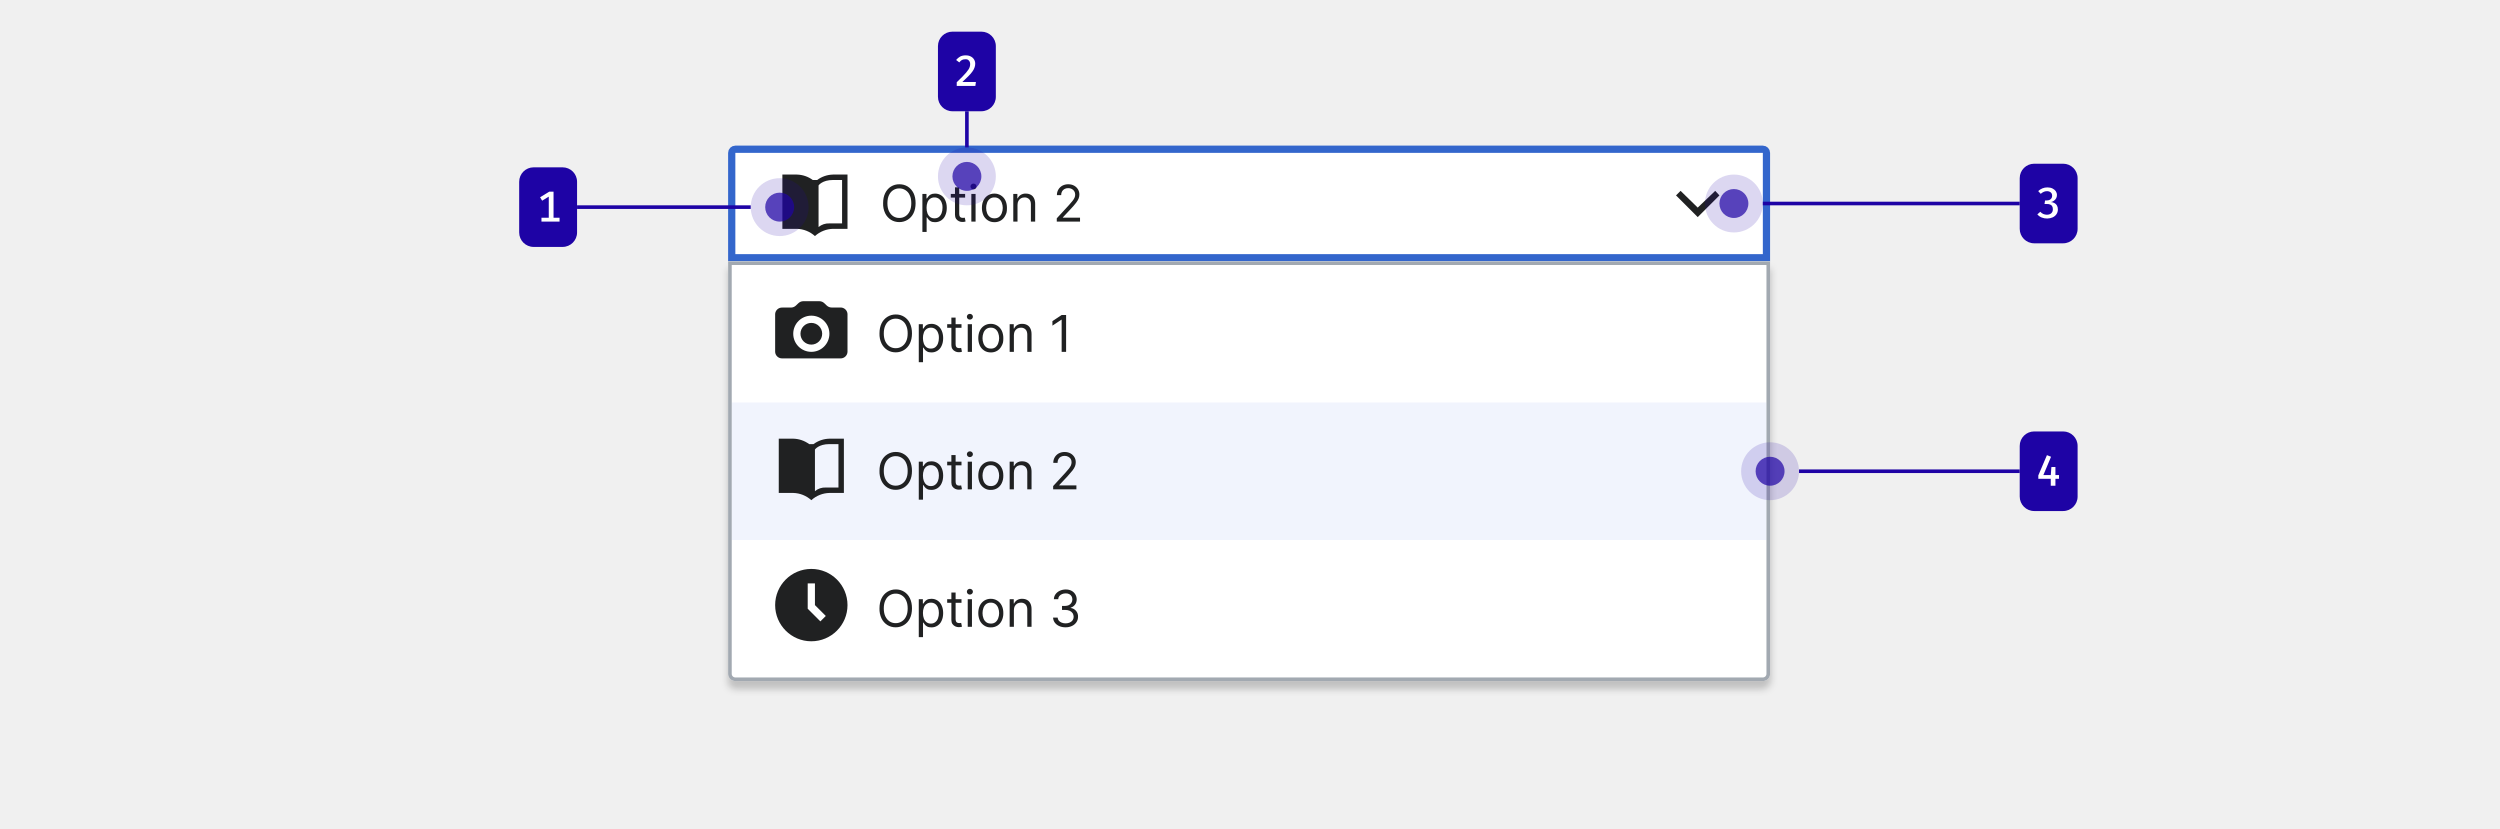
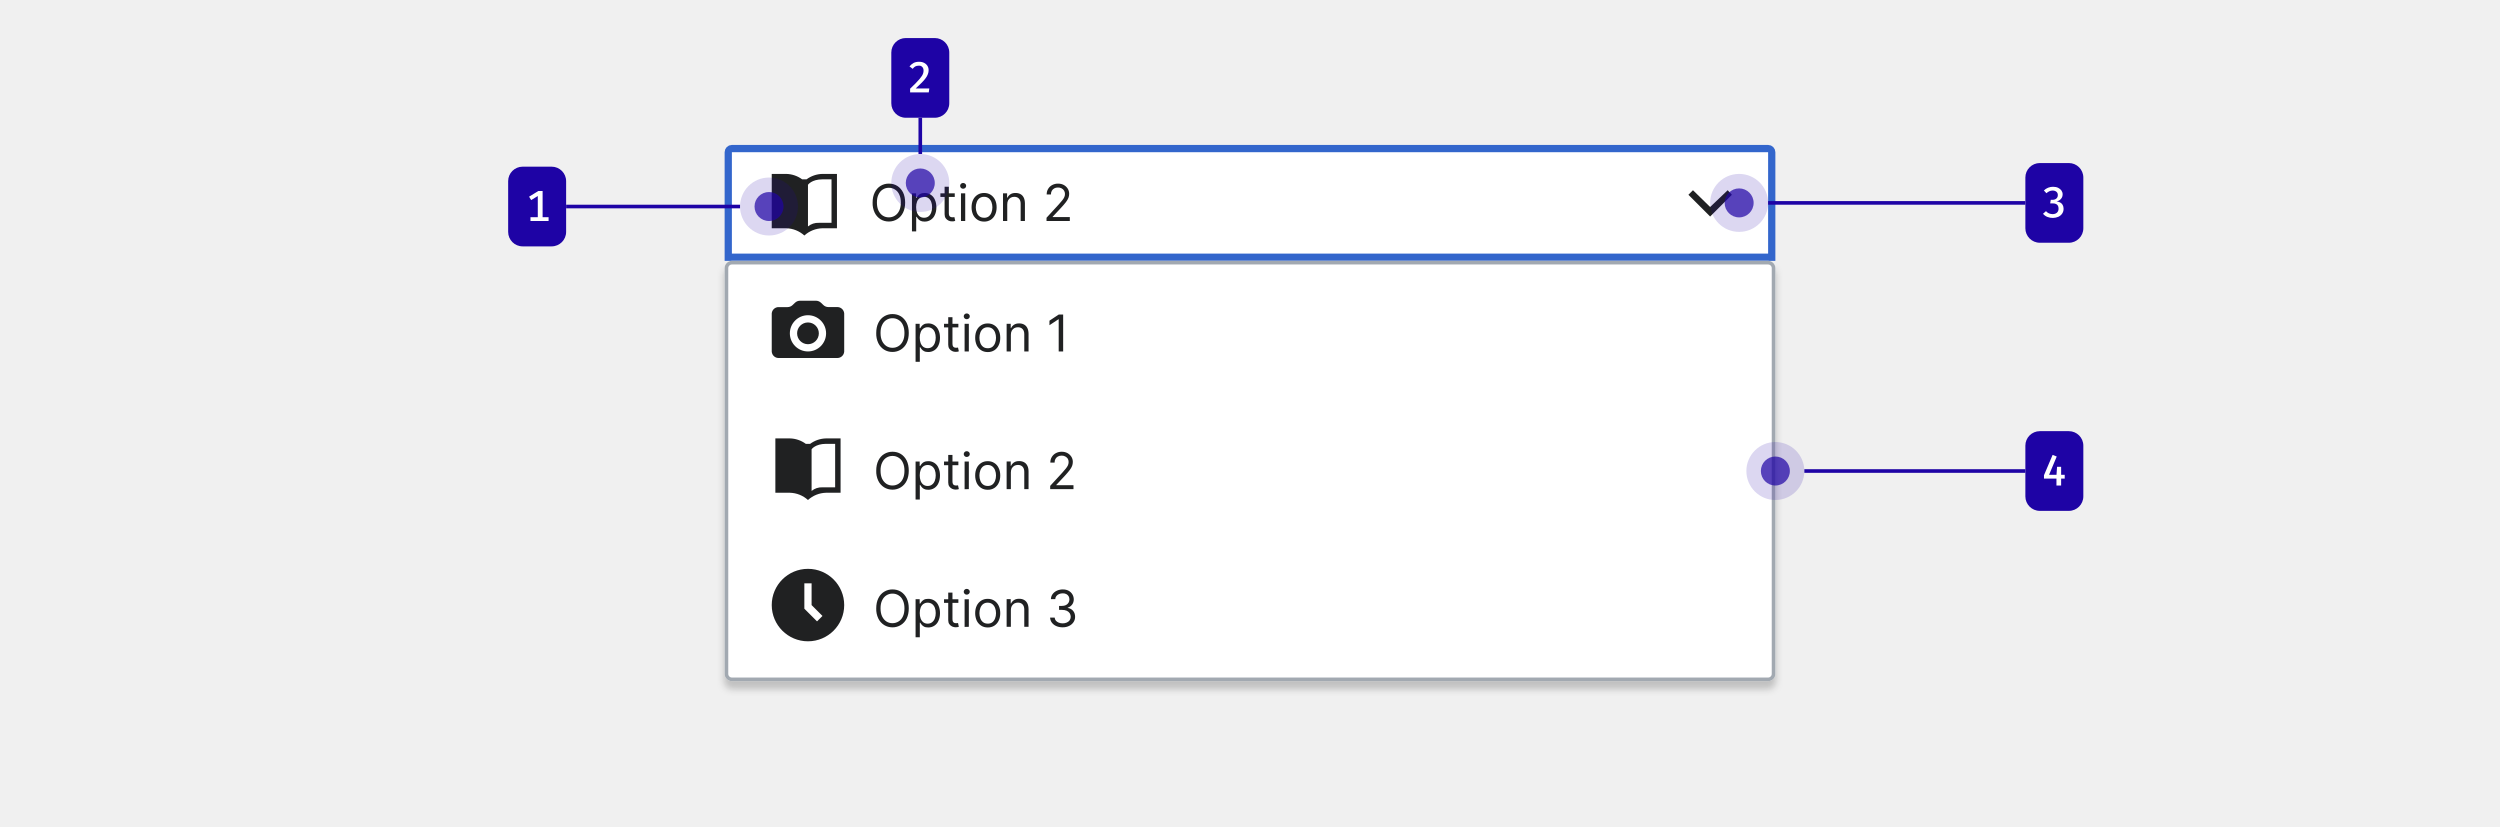
- <svg xmlns="http://www.w3.org/2000/svg" width="691" height="229" fill="none" viewBox="0 0 691 229">
-   <path fill="#fff" d="M202.25 42.25a1 1 0 0 1 1-1h284a1 1 0 0 1 1 1v29h-286z" />
-   <path fill="#202122" fill-rule="evenodd" d="M225.86 49.75a7.7 7.7 0 0 1 4.39-1.5h4v15h-4a7.7 7.7 0 0 0-5 2 7.7 7.7 0 0 0-5-2h-4v-15h4a7.7 7.7 0 0 1 4.4 1.5h1.2Zm3.39 12h3.5v-12h-2.5c-3 0-4 1.5-4 1.5v11.5a4.4 4.4 0 0 1 3-1" clip-rule="evenodd" />
-   <path fill="#202122" d="M253.07 56.16q0 1.6-.58 2.78a4.3 4.3 0 0 1-3.91 2.45q-1.3 0-2.32-.64a4.4 4.4 0 0 1-1.6-1.8 6 6 0 0 1-.57-2.8q0-1.6.58-2.77.58-1.18 1.6-1.82a4.3 4.3 0 0 1 2.31-.63q1.3 0 2.32.63 1 .64 1.6 1.81.57 1.19.57 2.79m-1.19 0q0-1.33-.44-2.23a3 3 0 0 0-1.19-1.38 3 3 0 0 0-1.67-.47 3 3 0 0 0-1.68.47q-.75.47-1.18 1.38-.44.9-.44 2.23 0 1.32.44 2.23.45.9 1.18 1.38a3 3 0 0 0 1.68.47 3 3 0 0 0 1.67-.47q.75-.47 1.19-1.38t.44-2.23m3.07 7.95v-10.5h1.13v1.22h.14l.36-.51q.22-.32.66-.56t1.19-.25a3 3 0 0 1 2.84 1.85q.42.9.42 2.1t-.42 2.1a3 3 0 0 1-2.83 1.85q-.74 0-1.17-.24a2 2 0 0 1-.68-.57l-.37-.52h-.1v4.03zm1.15-6.68q0 .87.25 1.53.26.66.74 1.03.5.36 1.2.36.74 0 1.22-.38.5-.4.75-1.06t.25-1.48c0-.82-.08-1.02-.24-1.45a2.3 2.3 0 0 0-.75-1.03 2 2 0 0 0-1.23-.38 2 2 0 0 0-1.94 1.36q-.25.65-.25 1.5m10.66-3.82v1h-3.96v-1zm-2.8-1.83h1.17v7.28q0 .5.14.75a.7.7 0 0 0 .38.33q.23.08.49.08l.32-.02.2-.04.23 1.05a2 2 0 0 1-.87.14 2 2 0 0 1-.97-.21 2 2 0 0 1-.79-.66 2 2 0 0 1-.3-1.1zm4.52 9.47v-7.64h1.17v7.64zm.6-8.91a.8.8 0 0 1-.6-.23.8.8 0 0 1-.24-.57.8.8 0 0 1 .24-.56.8.8 0 0 1 .6-.23q.34 0 .58.23a.7.7 0 0 1 .25.56.7.7 0 0 1-.25.57.8.8 0 0 1-.58.23m5.78 9.07q-1.04 0-1.81-.5a3.4 3.4 0 0 1-1.22-1.37 5 5 0 0 1-.43-2.07q0-1.2.43-2.08a3.3 3.3 0 0 1 1.22-1.38 3.3 3.3 0 0 1 1.81-.5 3.3 3.3 0 0 1 3.02 1.88q.44.9.44 2.08c0 1.18-.14 1.48-.44 2.07a3.3 3.3 0 0 1-1.2 1.38 3.3 3.3 0 0 1-1.82.49m0-1.06q.79 0 1.3-.4a2.4 2.4 0 0 0 .74-1.06 4 4 0 0 0 0-2.85 2.4 2.4 0 0 0-.75-1.07 2 2 0 0 0-1.29-.4 2 2 0 0 0-1.3.4 2.4 2.4 0 0 0-.74 1.08 4 4 0 0 0-.25 1.42q0 .77.25 1.42.24.66.75 1.06.5.4 1.3.4Zm6.38-3.7v4.6h-1.17v-7.64h1.13v1.2h.1q.27-.59.82-.94a2.5 2.5 0 0 1 1.41-.36q.78 0 1.36.32.59.31.9.96.33.63.33 1.6v4.86h-1.18v-4.77q0-.9-.46-1.4a1.7 1.7 0 0 0-1.29-.51q-.55 0-1 .24a2 2 0 0 0-.7.71q-.25.47-.25 1.14Zm10.85 4.6v-.9l3.37-3.67q.58-.64.97-1.13a4 4 0 0 0 .57-.9 2 2 0 0 0 .18-.9 1.7 1.7 0 0 0-.95-1.53 2 2 0 0 0-1-.22q-.59 0-1.02.25-.43.24-.67.67a2 2 0 0 0-.23 1.01h-1.18a2.9 2.9 0 0 1 1.54-2.63 3.4 3.4 0 0 1 1.6-.37q.9 0 1.6.38.68.37 1.08 1.02.39.64.39 1.42 0 .57-.2 1.1t-.7 1.19a21 21 0 0 1-1.37 1.59l-2.29 2.45v.08h4.74v1.09z" />
-   <path fill="#202122" fill-rule="evenodd" d="m475.25 54.01-1.16-1.26-4.84 4.63-4.74-4.63-1.26 1.26 6 6z" clip-rule="evenodd" />
-   <path stroke="#36C" stroke-linecap="square" stroke-width="2" d="M202.25 42.25a1 1 0 0 1 1-1h284a1 1 0 0 1 1 1v29h-286z" />
+ <svg xmlns="http://www.w3.org/2000/svg" width="690" height="228" fill="none" viewBox="0 0 690 228">
+   <path fill="#fff" d="M202 41h286a1 1 0 0 1 1 1v29H201V42a1 1 0 0 1 1-1" />
+   <path stroke="#36C" stroke-linecap="square" stroke-width="2" d="M202 41h286a1 1 0 0 1 1 1v29H201V42a1 1 0 0 1 1-1Z" />
+   <path fill="#202122" fill-rule="evenodd" d="M222.6 49.5A7.7 7.7 0 0 1 227 48h4v15h-4a7.7 7.7 0 0 0-5 2 7.7 7.7 0 0 0-5-2h-4V48h4a7.7 7.7 0 0 1 4.4 1.5zm3.4 12h3.5v-12H227c-3 0-4 1.5-4 1.5v11.5a4.4 4.4 0 0 1 3-1" clip-rule="evenodd" />
+   <path fill="#202122" d="M249.82 55.91q0 1.6-.58 2.78a4.3 4.3 0 0 1-3.91 2.45q-1.3 0-2.32-.64a4.4 4.4 0 0 1-1.6-1.8 6 6 0 0 1-.57-2.8q0-1.6.58-2.77.58-1.18 1.6-1.82a4.3 4.3 0 0 1 2.31-.63q1.3 0 2.32.63 1 .64 1.6 1.81.57 1.19.57 2.79m-1.19 0q0-1.33-.44-2.23A3 3 0 0 0 247 52.3a3 3 0 0 0-1.67-.47 3 3 0 0 0-1.68.47q-.75.47-1.18 1.38-.45.9-.44 2.23 0 1.33.44 2.23.45.9 1.18 1.38a3 3 0 0 0 1.68.47 3 3 0 0 0 1.67-.47q.75-.47 1.19-1.38t.44-2.23m3.07 7.95v-10.5h1.13v1.22h.14l.36-.51q.23-.32.66-.56t1.19-.25a3 3 0 0 1 2.84 1.85q.42.9.42 2.1t-.42 2.1a3 3 0 0 1-2.83 1.85q-.74 0-1.17-.24a2 2 0 0 1-.68-.57l-.37-.52h-.1v4.03zm1.15-6.68q0 .87.25 1.53.26.66.74 1.03.5.36 1.2.36.73 0 1.23-.38.5-.4.74-1.06.25-.66.25-1.48 0-.8-.24-1.45a2.3 2.3 0 0 0-.75-1.03 2 2 0 0 0-1.23-.38 2 2 0 0 0-1.94 1.36q-.25.65-.25 1.5m10.66-3.82v1h-3.96v-1zm-2.8-1.83h1.17v7.28q0 .5.14.75a.7.7 0 0 0 .38.33q.23.08.49.08l.32-.02.2-.04.23 1.05a2 2 0 0 1-.87.14 2 2 0 0 1-.97-.21 2 2 0 0 1-.79-.66q-.3-.44-.3-1.1zm4.52 9.47v-7.64h1.17V61zm.6-8.91a.8.8 0 0 1-.6-.23.8.8 0 0 1-.24-.56.8.8 0 0 1 .24-.57.8.8 0 0 1 .6-.23q.33 0 .58.23a.7.7 0 0 1 .25.57.7.7 0 0 1-.25.56.8.8 0 0 1-.58.23m5.78 9.07q-1.04 0-1.81-.5a3.4 3.4 0 0 1-1.22-1.37 5 5 0 0 1-.43-2.07q0-1.2.43-2.08a3.3 3.3 0 0 1 1.22-1.38q.78-.5 1.81-.5 1.05 0 1.81.5.78.49 1.21 1.38.44.9.44 2.08t-.44 2.07a3.3 3.3 0 0 1-1.2 1.38 3.3 3.3 0 0 1-1.82.49m0-1.05q.78 0 1.3-.4a2.4 2.4 0 0 0 .74-1.07q.25-.64.25-1.42 0-.75-.25-1.42a2.4 2.4 0 0 0-.75-1.07 2 2 0 0 0-1.29-.41 2 2 0 0 0-1.3.4 2.4 2.4 0 0 0-.74 1.08 4 4 0 0 0-.25 1.42q0 .77.25 1.42.24.66.75 1.06.5.4 1.3.4m6.38-3.7V61h-1.17v-7.64h1.13v1.2h.1q.27-.59.82-.94.54-.36 1.41-.36.78 0 1.36.32.58.31.9.96t.33 1.6V61h-1.18v-4.77q0-.9-.46-1.4-.47-.51-1.29-.51-.55 0-1 .24a2 2 0 0 0-.7.71q-.25.47-.25 1.14M288.84 61v-.9l3.37-3.67q.58-.64.97-1.13a4 4 0 0 0 .57-.9 2 2 0 0 0 .18-.9 1.7 1.7 0 0 0-.95-1.53 2 2 0 0 0-1-.22q-.59 0-1.02.25-.43.24-.67.67a2 2 0 0 0-.23 1.01h-1.18q0-.9.42-1.57.41-.68 1.12-1.05a3.4 3.4 0 0 1 1.6-.38q.9 0 1.6.38.68.38 1.08 1.02.39.64.39 1.42 0 .57-.2 1.1t-.7 1.19a21 21 0 0 1-1.37 1.59l-2.29 2.45v.08h4.74V61z" />
+   <path fill="#202122" fill-rule="evenodd" d="m478 53.76-1.16-1.26-4.84 4.63-4.74-4.63-1.26 1.26 6 6z" clip-rule="evenodd" />
  <g filter="url(#a)">
-     <path fill="#fff" d="M201.25 72.25h288v114a2 2 0 0 1-2 2h-284a2 2 0 0 1-2-2z" />
-     <path fill="#202122" fill-rule="evenodd" d="M214.25 86.76a1.9 1.9 0 0 1 2-1.75h2.37a2 2 0 0 0 1.38-.56l.67-.64a2 2 0 0 1 1.38-.56h4.4a2 2 0 0 1 1.38.55l.67.64a2 2 0 0 0 1.38.56h2.37a1.9 1.9 0 0 1 2 1.76V97.3a1.9 1.9 0 0 1-2 1.76h-16a1.9 1.9 0 0 1-2-1.76zm13 5.49a3 3 0 1 1-6 0 3 3 0 0 1 6 0m-3 5a5 5 0 1 0 0-10 5 5 0 0 0 0 10" clip-rule="evenodd" />
-     <path fill="#202122" d="M252.07 92.16q0 1.6-.58 2.78a4.3 4.3 0 0 1-3.91 2.45q-1.3 0-2.32-.64a4.4 4.4 0 0 1-1.6-1.8 6 6 0 0 1-.57-2.8q0-1.6.58-2.78a4.3 4.3 0 0 1 3.91-2.45 4.2 4.2 0 0 1 3.92 2.45q.57 1.18.57 2.79m-1.19 0q0-1.33-.44-2.23a3 3 0 0 0-1.19-1.38 3 3 0 0 0-1.67-.47 3 3 0 0 0-1.68.47q-.75.47-1.18 1.38-.44.9-.44 2.23 0 1.32.44 2.23.45.9 1.18 1.38a3 3 0 0 0 1.68.47 3 3 0 0 0 1.67-.47q.75-.47 1.19-1.38t.44-2.23m3.07 7.95v-10.5h1.13v1.22h.14l.36-.51q.22-.32.66-.56t1.19-.25a3 3 0 0 1 2.84 1.85q.42.9.42 2.1t-.42 2.1a3 3 0 0 1-2.83 1.85q-.74 0-1.17-.25a2 2 0 0 1-.68-.56l-.37-.52h-.1v4.03zm1.15-6.68q0 .87.25 1.53.26.66.74 1.03.5.36 1.2.36.74 0 1.22-.38.5-.4.75-1.06.25-.67.25-1.48c0-.81-.08-1.02-.24-1.45a2.3 2.3 0 0 0-.75-1.03 2 2 0 0 0-1.23-.38 2 2 0 0 0-1.94 1.37 4 4 0 0 0-.25 1.5Zm10.66-3.82v1h-3.96v-1zm-2.8-1.83h1.17v7.28q0 .5.14.75a.7.7 0 0 0 .38.33q.23.08.49.08l.32-.02.2-.04.23 1.05a2 2 0 0 1-.87.14 2 2 0 0 1-.97-.21 2 2 0 0 1-.79-.66 2 2 0 0 1-.3-1.1zm4.52 9.47v-7.64h1.17v7.64zm.6-8.91a.8.8 0 0 1-.6-.23.8.8 0 0 1-.24-.56.8.8 0 0 1 .24-.57.8.8 0 0 1 .6-.23q.34 0 .58.23a.7.7 0 0 1 .25.57.7.7 0 0 1-.25.56.8.8 0 0 1-.58.23m5.78 9.07q-1.04 0-1.81-.5a3.4 3.4 0 0 1-1.22-1.37 5 5 0 0 1-.43-2.07q0-1.2.43-2.08a3.3 3.3 0 0 1 1.22-1.38 3.3 3.3 0 0 1 1.81-.5 3.3 3.3 0 0 1 3.02 1.88q.44.9.44 2.08c0 1.18-.14 1.48-.44 2.07a3.3 3.3 0 0 1-1.2 1.38 3.3 3.3 0 0 1-1.82.49m0-1.05q.79 0 1.3-.4a2.4 2.4 0 0 0 .74-1.07 4 4 0 0 0 0-2.85 2.4 2.4 0 0 0-.75-1.07 2 2 0 0 0-1.29-.4 2 2 0 0 0-1.3.4 2.4 2.4 0 0 0-.74 1.07 4 4 0 0 0-.25 1.43q0 .77.25 1.42.24.66.75 1.06.5.4 1.3.4Zm6.38-3.7v4.59h-1.17v-7.64h1.13v1.2h.1q.27-.59.82-.94a2.5 2.5 0 0 1 1.41-.36q.78 0 1.36.32.59.31.9.96.33.63.33 1.6v4.86h-1.18v-4.77q0-.9-.46-1.4a1.7 1.7 0 0 0-1.29-.51q-.55 0-1 .24a2 2 0 0 0-.7.71q-.25.47-.25 1.14m14.43-5.6v10.19h-1.23v-8.89h-.06l-2.49 1.65v-1.25l2.55-1.69z" />
-     <path fill="#f1f4fd" d="M202.25 111.25h286v38h-286z" />
-     <path fill="#202122" fill-rule="evenodd" d="M224.86 122.75a7.7 7.7 0 0 1 4.39-1.5h4v15h-4a7.7 7.7 0 0 0-5 2 7.7 7.7 0 0 0-5-2h-4v-15h4a7.7 7.7 0 0 1 4.4 1.5h1.2Zm3.39 12h3.5v-12h-2.5c-3 0-4 1.5-4 1.5v11.5a4.4 4.4 0 0 1 3-1" clip-rule="evenodd" />
-     <path fill="#202122" d="M252.07 130.16q0 1.6-.58 2.78a4.3 4.3 0 0 1-3.91 2.45q-1.3 0-2.32-.64a4.4 4.4 0 0 1-1.6-1.8 6 6 0 0 1-.57-2.8q0-1.6.58-2.78a4.3 4.3 0 0 1 3.91-2.45 4.2 4.2 0 0 1 3.92 2.45q.57 1.18.57 2.79m-1.19 0q0-1.32-.44-2.23a3 3 0 0 0-1.19-1.38 3 3 0 0 0-1.67-.47 3 3 0 0 0-1.68.47q-.75.47-1.18 1.38-.44.9-.44 2.23 0 1.32.44 2.23.45.9 1.18 1.38a3 3 0 0 0 1.68.47 3.1 3.1 0 0 0 2.86-1.85q.45-.9.44-2.23m3.07 7.95v-10.5h1.13v1.22h.14q.12-.2.36-.51.22-.31.66-.56t1.19-.25a3 3 0 0 1 2.84 1.85q.42.9.42 2.1t-.42 2.1a3 3 0 0 1-2.83 1.85q-.74 0-1.17-.24a2 2 0 0 1-.68-.57l-.37-.52h-.1v4.03zm1.15-6.68q0 .87.25 1.53.26.66.74 1.03a2 2 0 0 0 1.2.37q.74 0 1.22-.4.5-.37.75-1.05.25-.66.25-1.48 0-.8-.24-1.45a2.3 2.3 0 0 0-.75-1.03 2 2 0 0 0-1.23-.38 2 2 0 0 0-1.94 1.37 4 4 0 0 0-.25 1.5Zm10.66-3.82v1h-3.96v-1zm-2.8-1.83h1.17v7.28q0 .5.14.75a.7.7 0 0 0 .38.33q.23.08.49.08l.32-.02.2-.04.23 1.05q-.11.05-.33.09a3 3 0 0 1-.54.05q-.5 0-.97-.21a2 2 0 0 1-.79-.66q-.3-.43-.3-1.1zm4.52 9.47v-7.64h1.17v7.64zm.6-8.9a.8.8 0 0 1-.6-.24.8.8 0 0 1-.24-.56.8.8 0 0 1 .24-.57.8.8 0 0 1 .6-.23q.34 0 .58.23a.7.7 0 0 1 .25.57.7.7 0 0 1-.25.56.8.8 0 0 1-.58.23Zm5.78 9.06a3 3 0 0 1-1.81-.5 3.4 3.4 0 0 1-1.22-1.37 5 5 0 0 1-.43-2.07q0-1.2.43-2.08a3.4 3.4 0 0 1 1.22-1.38 3.3 3.3 0 0 1 1.81-.5 3.3 3.3 0 0 1 3.02 1.87q.45.9.44 2.1a4.5 4.5 0 0 1-.44 2.06 3.3 3.3 0 0 1-1.2 1.38 3.3 3.3 0 0 1-1.82.49m0-1.05q.78 0 1.3-.4.5-.41.74-1.07a4 4 0 0 0 0-2.85 2.4 2.4 0 0 0-.75-1.06 2 2 0 0 0-1.29-.41 2 2 0 0 0-1.3.4 2.4 2.4 0 0 0-.74 1.08 4 4 0 0 0-.25 1.42q0 .77.25 1.42.24.67.75 1.06.5.4 1.3.4Zm6.38-3.7v4.59h-1.17v-7.64h1.13v1.2h.1q.27-.59.82-.94a2.5 2.5 0 0 1 1.41-.36q.78 0 1.36.32.58.31.9.96.33.63.33 1.6v4.86h-1.18v-4.77q0-.9-.46-1.4a1.7 1.7 0 0 0-1.29-.51q-.55 0-1 .24a2 2 0 0 0-.7.71q-.25.47-.25 1.14m10.85 4.59v-.9l3.37-3.67q.58-.65.97-1.13.38-.48.57-.9.18-.44.18-.9 0-.52-.25-.93a2 2 0 0 0-.7-.6 2 2 0 0 0-1-.22q-.58 0-1.02.25-.43.24-.67.67a2 2 0 0 0-.23 1.01h-1.18a2.9 2.9 0 0 1 1.54-2.63 3.4 3.4 0 0 1 1.6-.37q.9 0 1.6.38.68.38 1.08 1.02.39.64.39 1.42 0 .56-.2 1.1t-.7 1.19q-.5.64-1.37 1.6l-2.29 2.44v.08h4.74v1.09z" />
-     <path fill="#202122" fill-rule="evenodd" d="M224.25 157.25a10 10 0 1 0 0 20 10 10 0 0 0 0-20m2.5 14.5-3.5-3.5v-7h2v6l3 3z" clip-rule="evenodd" />
-     <path fill="#202122" d="M252.07 168.16q0 1.6-.58 2.78a4.3 4.3 0 0 1-3.91 2.45q-1.3 0-2.32-.64a4.4 4.4 0 0 1-1.6-1.8 6 6 0 0 1-.57-2.8q0-1.6.58-2.78a4.3 4.3 0 0 1 3.91-2.45 4.2 4.2 0 0 1 3.92 2.45q.57 1.18.57 2.79m-1.19 0q0-1.32-.44-2.23a3 3 0 0 0-1.19-1.38 3 3 0 0 0-1.67-.47 3 3 0 0 0-1.68.47q-.75.47-1.18 1.38-.44.9-.44 2.23 0 1.32.44 2.23.45.9 1.18 1.38a3 3 0 0 0 1.68.47 3.1 3.1 0 0 0 2.86-1.85q.45-.9.44-2.23m3.07 7.95v-10.5h1.13v1.22h.14q.12-.2.36-.51.22-.31.66-.56t1.19-.25a3 3 0 0 1 2.84 1.85q.42.9.42 2.1t-.42 2.1a3 3 0 0 1-2.83 1.85q-.74 0-1.17-.24a2 2 0 0 1-.68-.57l-.37-.52h-.1v4.03zm1.15-6.68q0 .87.25 1.53.26.66.74 1.03a2 2 0 0 0 1.2.37q.74 0 1.22-.4.5-.37.75-1.05.25-.66.25-1.48 0-.8-.24-1.45a2.3 2.3 0 0 0-.75-1.03 2 2 0 0 0-1.23-.38 2 2 0 0 0-1.94 1.37 4 4 0 0 0-.25 1.5Zm10.66-3.82v1h-3.96v-1zm-2.8-1.83h1.17v7.28q0 .5.14.75a.7.7 0 0 0 .38.33q.23.08.49.08l.32-.02.2-.04.23 1.05q-.11.05-.33.09a3 3 0 0 1-.54.05q-.5 0-.97-.21a2 2 0 0 1-.79-.66q-.3-.43-.3-1.1zm4.52 9.47v-7.64h1.17v7.64zm.6-8.9a.8.8 0 0 1-.6-.24.8.8 0 0 1-.24-.57.8.8 0 0 1 .24-.56.8.8 0 0 1 .6-.23q.34 0 .58.23a.7.7 0 0 1 .25.56.7.7 0 0 1-.25.57.8.8 0 0 1-.58.23Zm5.78 9.06a3 3 0 0 1-1.81-.5 3.4 3.4 0 0 1-1.22-1.37 5 5 0 0 1-.43-2.07q0-1.2.43-2.08a3.4 3.4 0 0 1 1.22-1.38 3.3 3.3 0 0 1 1.81-.5 3.3 3.3 0 0 1 3.02 1.87q.45.9.44 2.1a4.5 4.5 0 0 1-.44 2.06 3.3 3.3 0 0 1-1.2 1.38 3.3 3.3 0 0 1-1.82.49m0-1.05q.78 0 1.3-.4.5-.42.74-1.07a4 4 0 0 0 0-2.85 2.4 2.4 0 0 0-.75-1.06 2 2 0 0 0-1.29-.41 2 2 0 0 0-1.3.4 2.4 2.4 0 0 0-.74 1.08 4 4 0 0 0-.25 1.42q0 .77.25 1.42.24.67.75 1.06.5.4 1.3.4Zm6.38-3.7v4.59h-1.17v-7.64h1.13v1.2h.1q.27-.59.82-.94a2.5 2.5 0 0 1 1.41-.36q.78 0 1.36.32.58.31.9.96.33.63.33 1.6v4.86h-1.18v-4.77q0-.9-.46-1.4a1.7 1.7 0 0 0-1.29-.51q-.55 0-1 .24a2 2 0 0 0-.7.71q-.25.47-.25 1.14m14.3 4.73q-1 0-1.76-.34a3 3 0 0 1-1.22-.94 2.5 2.5 0 0 1-.49-1.4h1.26q.04.48.33.85.3.34.79.54a3 3 0 0 0 1.06.2q.66 0 1.17-.23t.8-.64q.27-.41.28-.94a2 2 0 0 0-.28-1 2 2 0 0 0-.81-.67q-.54-.24-1.32-.24h-.81v-1.1h.81q.61 0 1.07-.22a1.7 1.7 0 0 0 .98-1.55q0-.51-.22-.9a1.6 1.6 0 0 0-.65-.6 2 2 0 0 0-.98-.2q-.53 0-.99.19-.45.18-.76.55a1.4 1.4 0 0 0-.31.86h-1.2q.03-.8.48-1.4a3 3 0 0 1 1.19-.94 4 4 0 0 1 1.61-.34q.94 0 1.63.38a2.7 2.7 0 0 1 1.4 2.34q0 .87-.46 1.47a2.3 2.3 0 0 1-1.21.84v.08a2.33 2.33 0 0 1 2.04 2.45 2.6 2.6 0 0 1-.45 1.49 3 3 0 0 1-1.22 1.03 4 4 0 0 1-1.77.38Z" />
-     <path stroke="#A2A9B1" stroke-linecap="square" d="M201.75 72.75h287v113.5a1.5 1.5 0 0 1-1.5 1.5h-284a1.5 1.5 0 0 1-1.5-1.5z" />
+     <path fill="#fff" d="M200 74a2 2 0 0 1 2-2h286a2 2 0 0 1 2 2v112a2 2 0 0 1-2 2H202a2 2 0 0 1-2-2z" />
+     <path stroke="#A2A9B1" stroke-linecap="square" d="M202 72.5h286a1.5 1.5 0 0 1 1.5 1.5v112a1.5 1.5 0 0 1-1.5 1.5H202a1.5 1.5 0 0 1-1.5-1.5V74a1.5 1.5 0 0 1 1.5-1.5Z" />
+     <path fill="#202122" fill-rule="evenodd" d="M213 86.51a1.9 1.9 0 0 1 2-1.75h2.37a2 2 0 0 0 1.38-.56l.67-.64a2 2 0 0 1 1.38-.56h4.4a2 2 0 0 1 1.38.55l.67.64a2 2 0 0 0 1.38.56H231a1.9 1.9 0 0 1 2 1.76v10.54a1.9 1.9 0 0 1-2 1.76h-16a1.9 1.9 0 0 1-2-1.76zM226 92a3 3 0 1 1-6 0 3 3 0 0 1 6 0m-3 5a5 5 0 1 0 0-10 5 5 0 0 0 0 10" clip-rule="evenodd" />
+     <path fill="#202122" d="M250.82 91.91q0 1.6-.58 2.78a4.3 4.3 0 0 1-3.91 2.45q-1.3 0-2.32-.64a4.4 4.4 0 0 1-1.6-1.8 6 6 0 0 1-.57-2.8q0-1.6.58-2.78t1.6-1.8a4.3 4.3 0 0 1 2.31-.64q1.3 0 2.32.63 1 .64 1.6 1.81.57 1.18.57 2.79m-1.19 0q0-1.32-.44-2.23A3 3 0 0 0 248 88.3a3 3 0 0 0-1.67-.47 3 3 0 0 0-1.68.47q-.75.46-1.18 1.38-.45.9-.44 2.23 0 1.32.44 2.23.45.9 1.18 1.38a3 3 0 0 0 1.68.47 3 3 0 0 0 1.67-.47q.75-.46 1.19-1.38.44-.9.44-2.23m3.07 7.95v-10.5h1.13v1.22h.14l.36-.51q.23-.32.66-.56t1.19-.25a3 3 0 0 1 2.84 1.85q.42.9.42 2.1t-.42 2.1a3 3 0 0 1-2.83 1.85q-.74 0-1.17-.25a2 2 0 0 1-.68-.56l-.37-.52h-.1v4.03zm1.15-6.68q0 .87.25 1.53.26.66.74 1.03.5.36 1.2.36.74 0 1.22-.38.5-.4.75-1.06t.25-1.48q0-.8-.24-1.45a2.3 2.3 0 0 0-.75-1.03 2 2 0 0 0-1.23-.38 2 2 0 0 0-1.94 1.37q-.25.63-.25 1.5m10.66-3.82v1h-3.96v-1zm-2.8-1.83h1.17v7.28q0 .5.14.75a.7.7 0 0 0 .38.33q.23.08.49.08l.32-.02.2-.04.23 1.05a2 2 0 0 1-.87.14 2 2 0 0 1-.97-.21 2 2 0 0 1-.79-.66q-.3-.44-.3-1.1zm4.52 9.47v-7.64h1.17V97zm.6-8.91a.8.8 0 0 1-.6-.23.8.8 0 0 1-.24-.56.8.8 0 0 1 .24-.57.8.8 0 0 1 .6-.23q.33 0 .58.23a.7.7 0 0 1 .25.57.7.7 0 0 1-.25.56.8.8 0 0 1-.58.23m5.78 9.07q-1.04 0-1.81-.5a3.4 3.4 0 0 1-1.22-1.37 5 5 0 0 1-.43-2.07q0-1.2.43-2.08a3.3 3.3 0 0 1 1.22-1.38q.78-.5 1.81-.5 1.05 0 1.81.5.78.49 1.21 1.38.44.9.44 2.08t-.44 2.07a3.3 3.3 0 0 1-1.2 1.38 3.3 3.3 0 0 1-1.82.49m0-1.05q.78 0 1.3-.4a2.4 2.4 0 0 0 .74-1.07q.25-.64.25-1.42 0-.75-.25-1.43a2.4 2.4 0 0 0-.75-1.07 2 2 0 0 0-1.29-.4 2 2 0 0 0-1.3.4 2.4 2.4 0 0 0-.74 1.07 4 4 0 0 0-.25 1.43q0 .77.25 1.42.24.66.75 1.06.5.4 1.3.4m6.38-3.7V97h-1.17v-7.64h1.13v1.2h.1q.27-.59.82-.94.54-.36 1.41-.36.78 0 1.36.32t.9.96.33 1.6V97h-1.18v-4.77q0-.9-.46-1.4-.47-.51-1.29-.51-.55 0-1 .24a2 2 0 0 0-.7.71q-.25.47-.25 1.14m14.43-5.6V97h-1.23v-8.89h-.06l-2.49 1.65v-1.25l2.55-1.69h1.23Z" />
+     <path fill="#202122" fill-rule="evenodd" d="M223.6 122.5a7.7 7.7 0 0 1 4.4-1.5h4v15h-4a7.7 7.7 0 0 0-5 2 7.7 7.7 0 0 0-5-2h-4v-15h4a7.7 7.7 0 0 1 4.4 1.5zm3.4 12h3.5v-12H228c-3 0-4 1.5-4 1.5v11.5a4.4 4.4 0 0 1 3-1" clip-rule="evenodd" />
+     <path fill="#202122" d="M250.82 129.9q0 1.62-.58 2.8a4.3 4.3 0 0 1-3.91 2.45q-1.3-.01-2.32-.65a4.4 4.4 0 0 1-1.6-1.8 6 6 0 0 1-.57-2.8q0-1.6.58-2.78t1.6-1.8a4.3 4.3 0 0 1 2.31-.64q1.3 0 2.32.63 1 .64 1.6 1.81.57 1.18.57 2.79m-1.19 0q0-1.31-.44-2.22a3 3 0 0 0-1.19-1.38 3 3 0 0 0-1.67-.47 3 3 0 0 0-1.68.47q-.75.46-1.18 1.38-.45.9-.44 2.23 0 1.32.44 2.23.45.9 1.18 1.38a3 3 0 0 0 1.68.47 3.1 3.1 0 0 0 2.86-1.85q.44-.9.44-2.23m3.07 7.96v-10.5h1.13v1.22h.14q.12-.2.36-.51t.66-.56q.44-.24 1.19-.25a3 3 0 0 1 2.84 1.85q.42.9.42 2.1t-.42 2.1a3 3 0 0 1-2.83 1.85q-.74 0-1.17-.24a2 2 0 0 1-.68-.57l-.37-.52h-.1v4.03zm1.15-6.68q0 .87.25 1.53.26.66.74 1.03.5.37 1.2.37.74 0 1.22-.4.5-.37.75-1.05.25-.66.25-1.48 0-.8-.24-1.45a2.3 2.3 0 0 0-.75-1.03 2 2 0 0 0-1.23-.38 2 2 0 0 0-1.94 1.37q-.25.63-.25 1.5m10.66-3.82v1h-3.96v-1zm-2.8-1.83h1.17v7.28q0 .5.14.75a.7.7 0 0 0 .38.33q.23.08.49.08l.32-.02.2-.04.23 1.05q-.11.05-.33.09a3 3 0 0 1-.54.05q-.5 0-.97-.21a2 2 0 0 1-.79-.66q-.3-.43-.3-1.1zm4.52 9.47v-7.64h1.17V135zm.6-8.9a.8.8 0 0 1-.6-.24.8.8 0 0 1-.24-.56.8.8 0 0 1 .24-.57.8.8 0 0 1 .6-.23q.33 0 .58.23a.7.7 0 0 1 .25.57.7.7 0 0 1-.25.56.8.8 0 0 1-.58.23m5.78 9.06q-1.04 0-1.81-.5a3.4 3.4 0 0 1-1.22-1.37 5 5 0 0 1-.43-2.07q0-1.2.43-2.08a3.4 3.4 0 0 1 1.22-1.38q.78-.5 1.81-.5 1.05 0 1.81.5.78.48 1.21 1.38.44.9.44 2.08t-.44 2.07a3.3 3.3 0 0 1-1.2 1.38 3.3 3.3 0 0 1-1.82.49m0-1.05q.78 0 1.3-.4.5-.41.74-1.07.25-.64.25-1.42 0-.75-.25-1.42a2.4 2.4 0 0 0-.75-1.07 2 2 0 0 0-1.29-.41 2 2 0 0 0-1.3.4 2.4 2.4 0 0 0-.74 1.08 4 4 0 0 0-.25 1.42q0 .77.25 1.42.24.67.75 1.06.5.4 1.3.4m6.38-3.7V135h-1.17v-7.64h1.13v1.2h.1q.27-.59.82-.94.54-.36 1.41-.36.78 0 1.36.32.58.31.9.96.33.63.33 1.6V135h-1.18v-4.77q0-.9-.46-1.4-.47-.51-1.29-.51-.55 0-1 .24a2 2 0 0 0-.7.71q-.25.47-.25 1.14m10.85 4.59v-.9l3.37-3.67q.58-.65.97-1.13.38-.48.57-.9.18-.44.18-.9 0-.52-.25-.93a2 2 0 0 0-.7-.6 2 2 0 0 0-1-.22q-.58 0-1.02.25-.43.24-.67.67a2 2 0 0 0-.23 1.01h-1.18q0-.9.42-1.57.41-.67 1.12-1.05a3.4 3.4 0 0 1 1.6-.38q.9 0 1.6.38.67.38 1.08 1.02.39.64.39 1.42 0 .56-.2 1.1t-.7 1.19-1.37 1.6l-2.29 2.44v.08h4.74V135z" />
+     <path fill="#202122" fill-rule="evenodd" d="M223 157a10 10 0 1 0 0 20 10 10 0 0 0 0-20m2.5 14.5L222 168v-7h2v6l3 3z" clip-rule="evenodd" />
+     <path fill="#202122" d="M250.82 167.9q0 1.62-.58 2.8a4.3 4.3 0 0 1-3.91 2.45q-1.3-.01-2.32-.65a4.4 4.4 0 0 1-1.6-1.8 6 6 0 0 1-.57-2.8q0-1.6.58-2.78t1.6-1.8a4.3 4.3 0 0 1 2.31-.64q1.3 0 2.32.63 1 .64 1.6 1.81.57 1.18.57 2.79m-1.19 0q0-1.31-.44-2.22a3 3 0 0 0-1.19-1.38 3 3 0 0 0-1.67-.47 3 3 0 0 0-1.68.47q-.75.47-1.18 1.38-.45.9-.44 2.23 0 1.32.44 2.23.45.9 1.18 1.38a3 3 0 0 0 1.68.47 3.1 3.1 0 0 0 2.86-1.85q.44-.9.44-2.23m3.07 7.96v-10.5h1.13v1.22h.14q.12-.2.36-.51t.66-.56q.44-.25 1.19-.25a3 3 0 0 1 2.84 1.85q.42.9.42 2.1t-.42 2.1a3 3 0 0 1-2.83 1.85q-.74 0-1.17-.24a2 2 0 0 1-.68-.57l-.37-.52h-.1v4.03zm1.15-6.68q0 .87.25 1.53.26.66.74 1.03.5.37 1.2.37.74 0 1.22-.4.5-.37.75-1.05.25-.66.25-1.48 0-.8-.24-1.45a2.3 2.3 0 0 0-.75-1.03 2 2 0 0 0-1.23-.38 2 2 0 0 0-1.94 1.37q-.25.63-.25 1.5m10.66-3.82v1h-3.96v-1zm-2.8-1.83h1.17v7.28q0 .5.14.75a.7.7 0 0 0 .38.33q.23.08.49.08l.32-.02.2-.04.23 1.05-.33.09a3 3 0 0 1-.54.05q-.5 0-.97-.21a2 2 0 0 1-.79-.66q-.3-.43-.3-1.1zm4.52 9.47v-7.64h1.17V173zm.6-8.9a.8.8 0 0 1-.6-.24.8.8 0 0 1-.24-.57.8.8 0 0 1 .24-.56.8.8 0 0 1 .6-.23q.33 0 .58.23a.7.7 0 0 1 .25.56.7.7 0 0 1-.25.57.8.8 0 0 1-.58.23m5.78 9.06q-1.04 0-1.81-.5a3.4 3.4 0 0 1-1.22-1.37 5 5 0 0 1-.43-2.07q0-1.2.43-2.08a3.4 3.4 0 0 1 1.22-1.38q.78-.5 1.81-.5 1.05 0 1.81.5.78.5 1.21 1.38.44.9.44 2.08t-.44 2.07a3.3 3.3 0 0 1-1.2 1.38 3.3 3.3 0 0 1-1.82.49m0-1.05q.78 0 1.3-.4.5-.41.74-1.07.25-.64.25-1.42 0-.75-.25-1.42a2.4 2.4 0 0 0-.75-1.07 2 2 0 0 0-1.29-.41 2 2 0 0 0-1.3.4 2.4 2.4 0 0 0-.74 1.08 4 4 0 0 0-.25 1.42q0 .77.25 1.42.24.67.75 1.06.5.4 1.3.4m6.38-3.7V173h-1.17v-7.64h1.13v1.2h.1q.27-.59.82-.94.54-.36 1.41-.36.78 0 1.36.32t.9.96.33 1.6V173h-1.18v-4.77q0-.9-.46-1.4-.47-.51-1.29-.51-.55 0-1 .24a2 2 0 0 0-.7.71q-.25.47-.25 1.14m14.3 4.73q-1 0-1.76-.34a3 3 0 0 1-1.22-.94 2.5 2.5 0 0 1-.49-1.4h1.26q.04.48.33.85.3.34.79.54a3 3 0 0 0 1.06.2q.66 0 1.17-.23t.8-.64q.27-.41.28-.94a2 2 0 0 0-.28-1 2 2 0 0 0-.81-.67q-.54-.24-1.32-.24h-.81v-1.1h.81q.61 0 1.07-.22a1.7 1.7 0 0 0 .98-1.55q0-.51-.22-.9a1.6 1.6 0 0 0-.65-.6 2 2 0 0 0-.98-.2q-.53 0-.99.19-.46.18-.76.55a1.4 1.4 0 0 0-.31.86h-1.2q.03-.8.48-1.4t1.19-.94a4 4 0 0 1 1.61-.34q.94 0 1.63.38a2.7 2.7 0 0 1 1.4 2.34q0 .87-.46 1.47a2.3 2.3 0 0 1-1.21.84v.08q.96.16 1.5.82t.54 1.63q0 .83-.45 1.49a3 3 0 0 1-1.22 1.03q-.77.38-1.77.38" />
  </g>
-   <rect width="16" height="22" x="143.5" y="46.25" fill="#1E03A5" rx="4" />
-   <path fill="#fff" d="M153 52.97v8.04h-1.32v-6.66l-1.83 1.12-.57-.94 2.54-1.56zm1.66 7.22v1.06h-5v-1.06z" />
-   <path fill="#1E03A5" d="M207.5 57.75h-48v-1h48z" />
-   <circle cx="8" cy="8" r="8" fill="#1E03A5" opacity=".16" transform="matrix(1 0 0 -1 207.5 65.25)" />
-   <circle cx="4" cy="4" r="4" fill="#1E03A5" fill-opacity=".7" transform="matrix(1 0 0 -1 211.5 61.25)" />
-   <path fill="#1E03A5" d="M487.25 56.75h71v-1h-71z" />
-   <circle cx="479.25" cy="56.25" r="8" fill="#1E03A5" opacity=".16" transform="rotate(-180 479.25 56.25)" />
-   <circle cx="479.25" cy="56.25" r="4" fill="#1E03A5" fill-opacity=".7" transform="rotate(-180 479.25 56.25)" />
-   <rect width="16" height="22" x="558.25" y="45.25" fill="#1E03A5" rx="4" />
-   <path fill="#fff" d="M565.9 51.8q.81 0 1.4.29.6.3.92.76.32.48.32 1.05 0 .51-.22.9a2 2 0 0 1-.59.67q-.36.27-.84.38.52.05.96.28t.69.67.26 1.09q0 .7-.37 1.28-.37.57-1.04.9a4 4 0 0 1-3.07.05 3 3 0 0 1-1.2-.87l.82-.72q.36.41.83.62a3 3 0 0 0 .97.2q.77 0 1.22-.4t.45-1.11q0-.55-.2-.85a1 1 0 0 0-.56-.46 2 2 0 0 0-.84-.14h-.71l.16-.99h.5q.39 0 .72-.14a1.2 1.2 0 0 0 .73-1.17q0-.6-.41-.93a1.6 1.6 0 0 0-1.02-.32q-.51 0-.92.2a3 3 0 0 0-.8.54l-.7-.76a3.6 3.6 0 0 1 2.53-1.02Z" />
-   <path fill="#1E03A5" d="M497.25 130.75h61v-1h-61z" />
-   <circle cx="489.25" cy="130.25" r="8" fill="#1E03A5" opacity=".16" transform="rotate(-180 489.25 130.25)" />
-   <circle cx="489.25" cy="130.25" r="4" fill="#1E03A5" fill-opacity=".7" transform="rotate(-180 489.25 130.25)" />
-   <rect width="16" height="22" x="558.25" y="119.25" fill="#1E03A5" rx="4" />
-   <path fill="#fff" d="m565.77 125.8 1.14.45-2.12 5.05h4.32v1.04h-5.72v-.93l2.38-5.6Zm2.35 3.28v5.17h-1.29v-2.76l.17-2.4z" />
-   <rect width="16" height="22" x="259.25" y="8.75" fill="#1E03A5" rx="4" />
-   <path fill="#fff" d="M266.92 15.3q.84 0 1.42.32a2.2 2.2 0 0 1 1.21 2.02q0 .54-.2 1.06a4 4 0 0 1-.6 1.1q-.4.57-1.1 1.27-.68.7-1.67 1.6h3.76l-.15 1.08h-5.15v-1.02l1.53-1.5q.63-.66 1.06-1.15.42-.5.67-.89.25-.4.35-.75t.1-.71q0-.63-.35-.99c-.35-.36-.56-.36-.98-.36q-.57 0-.94.2t-.73.67l-.88-.67a4 4 0 0 1 1.12-.95q.63-.33 1.53-.33" />
-   <path fill="#1E03A5" d="M266.75 40.75h1v-10h-1z" />
-   <circle cx="267.25" cy="48.75" r="8" fill="#1E03A5" opacity=".16" />
-   <circle cx="267.25" cy="48.75" r="4" fill="#1E03A5" fill-opacity=".7" />
+   <rect width="16" height="22" x="140.25" y="46" fill="#1E03A5" rx="4" />
+   <path fill="#fff" d="M149.76 52.72v8.04h-1.33V54.1l-1.83 1.12-.57-.94 2.54-1.56zm1.65 7.22V61h-5v-1.06z" />
+   <path fill="#1E03A5" d="M204.25 57.5h-48v-1h48z" />
+   <circle cx="8" cy="8" r="8" fill="#1E03A5" opacity=".16" transform="matrix(1 0 0 -1 204.25 65)" />
+   <circle cx="4" cy="4" r="4" fill="#1E03A5" fill-opacity=".7" transform="matrix(1 0 0 -1 208.25 61)" />
+   <path fill="#1E03A5" d="M488 56.5h71v-1h-71z" />
+   <circle cx="480" cy="56" r="8" fill="#1E03A5" opacity=".16" transform="rotate(-180 480 56)" />
+   <circle cx="480" cy="56" r="4" fill="#1E03A5" fill-opacity=".7" transform="rotate(-180 480 56)" />
+   <rect width="16" height="22" x="559" y="45" fill="#1E03A5" rx="4" />
+   <path fill="#fff" d="M566.64 51.55q.82 0 1.42.29.6.3.91.76.32.48.32 1.05 0 .51-.22.9a2 2 0 0 1-.59.67q-.36.26-.84.38.52.05.96.28t.69.67.26 1.09q0 .7-.37 1.28-.37.57-1.04.9a4 4 0 0 1-3.07.05 3 3 0 0 1-1.2-.87l.82-.72q.36.41.83.62a3 3 0 0 0 .97.2q.77 0 1.22-.4t.45-1.11q0-.54-.2-.85a1 1 0 0 0-.56-.46 2 2 0 0 0-.84-.14h-.71l.16-.99h.5q.39 0 .72-.14a1.2 1.2 0 0 0 .73-1.17q0-.6-.41-.93a1.6 1.6 0 0 0-1.02-.32q-.51 0-.92.2a3 3 0 0 0-.8.54l-.7-.76a3.6 3.6 0 0 1 2.53-1.02" />
+   <path fill="#1E03A5" d="M498 130.5h61v-1h-61z" />
+   <circle cx="490" cy="130" r="8" fill="#1E03A5" opacity=".16" transform="rotate(-180 490 130)" />
+   <circle cx="490" cy="130" r="4" fill="#1E03A5" fill-opacity=".7" transform="rotate(-180 490 130)" />
+   <rect width="16" height="22" x="559" y="119" fill="#1E03A5" rx="4" />
+   <path fill="#fff" d="m566.52 125.55 1.14.45-2.12 5.05h4.32v1.04h-5.72v-.93zm2.35 3.28V134h-1.29v-2.76l.17-2.4z" />
+   <rect width="16" height="22" x="246" y="10.5" fill="#1E03A5" rx="4" />
+   <path fill="#fff" d="M253.67 17.05q.84 0 1.42.32a2.2 2.2 0 0 1 1.21 2.02q0 .55-.2 1.06a4 4 0 0 1-.6 1.1q-.4.57-1.1 1.27-.68.7-1.67 1.6h3.76l-.15 1.08h-5.15v-1.02l1.53-1.5q.63-.66 1.06-1.15.42-.5.67-.89.25-.4.35-.75t.1-.71q0-.63-.35-.99c-.35-.36-.56-.36-.98-.36q-.57 0-.94.2t-.73.67l-.88-.67a4 4 0 0 1 1.12-.95q.63-.33 1.53-.33" />
+   <path fill="#1E03A5" d="M253.5 42.5h1v-10h-1z" />
+   <circle cx="254" cy="50.5" r="8" fill="#1E03A5" opacity=".16" />
+   <circle cx="254" cy="50.5" r="4" fill="#1E03A5" fill-opacity=".7" />
  <defs>
-     <filter id="a" width="292" height="120" x="199.25" y="72.25" color-interpolation-filters="sRGB" filterUnits="userSpaceOnUse">
+     <filter id="a" width="294" height="120" x="198" y="72" color-interpolation-filters="sRGB" filterUnits="userSpaceOnUse">
      <feFlood flood-opacity="0" result="BackgroundImageFix" />
      <feColorMatrix in="SourceAlpha" result="hardAlpha" values="0 0 0 0 0 0 0 0 0 0 0 0 0 0 0 0 0 0 127 0" />
      <feOffset dy="2" />
      <feGaussianBlur stdDeviation="1" />
      <feColorMatrix values="0 0 0 0 0 0 0 0 0 0 0 0 0 0 0 0 0 0 0.2 0" />
-       <feBlend in2="BackgroundImageFix" result="effect1_dropShadow_827_66486" />
-       <feBlend in="SourceGraphic" in2="effect1_dropShadow_827_66486" result="shape" />
+       <feBlend in2="BackgroundImageFix" result="effect1_dropShadow_3713_255154" />
+       <feBlend in="SourceGraphic" in2="effect1_dropShadow_3713_255154" result="shape" />
    </filter>
  </defs>
</svg>
